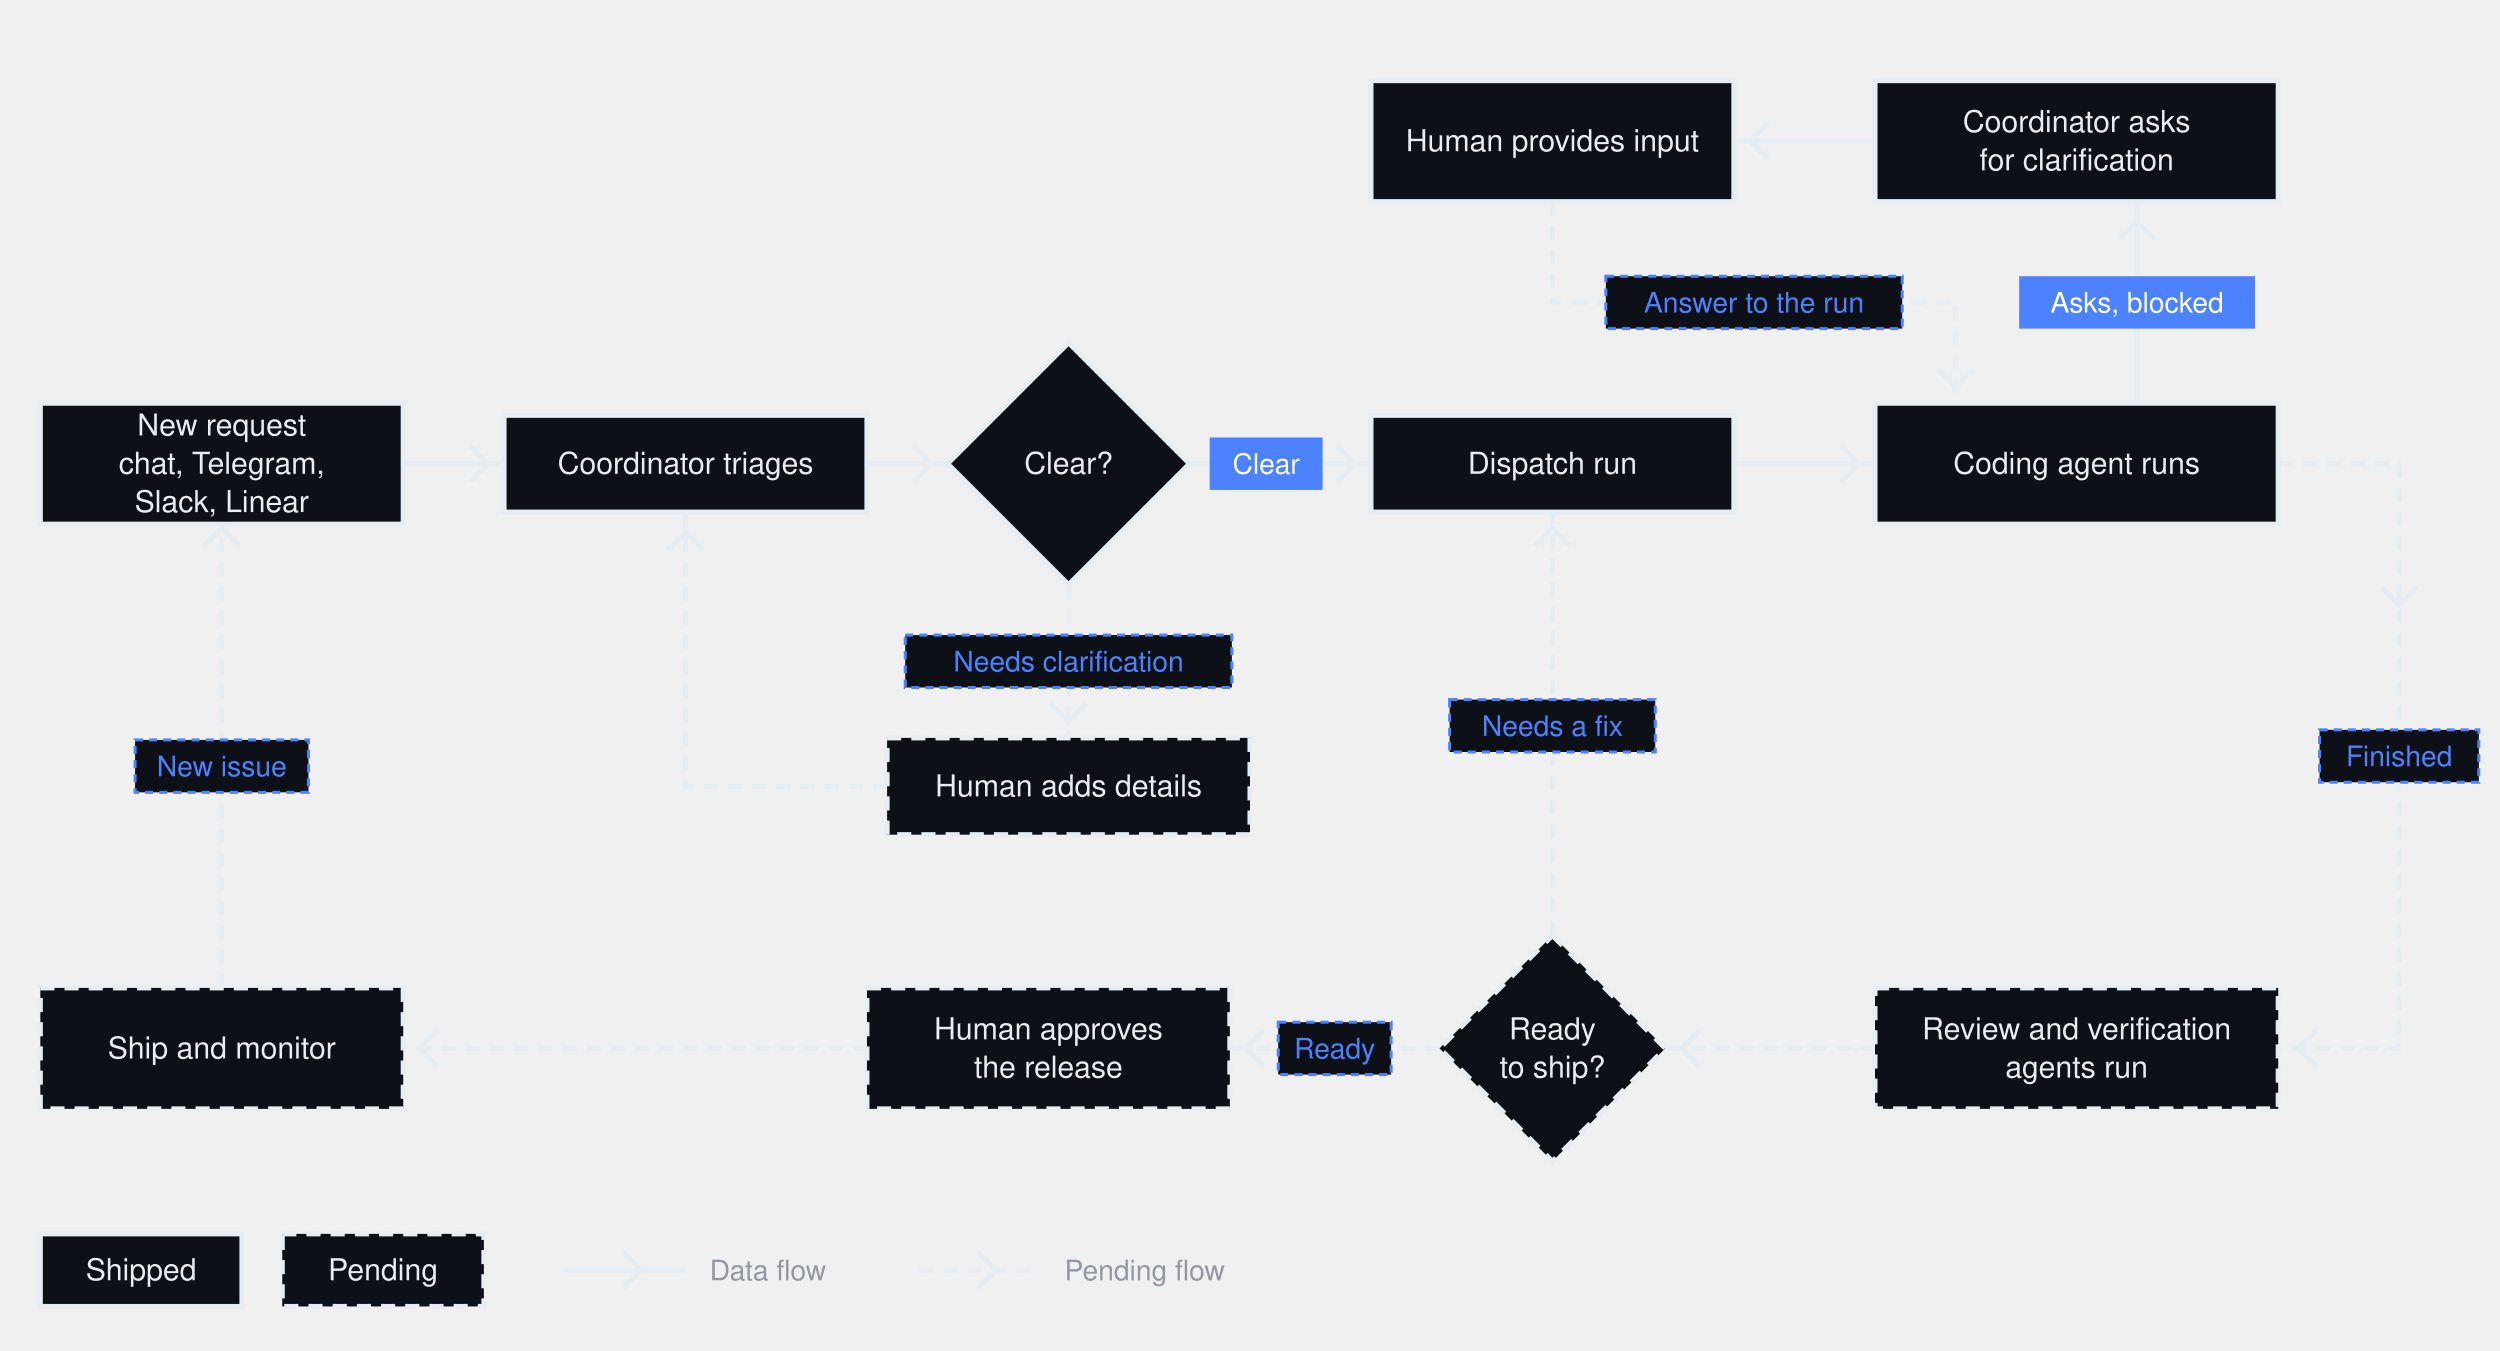
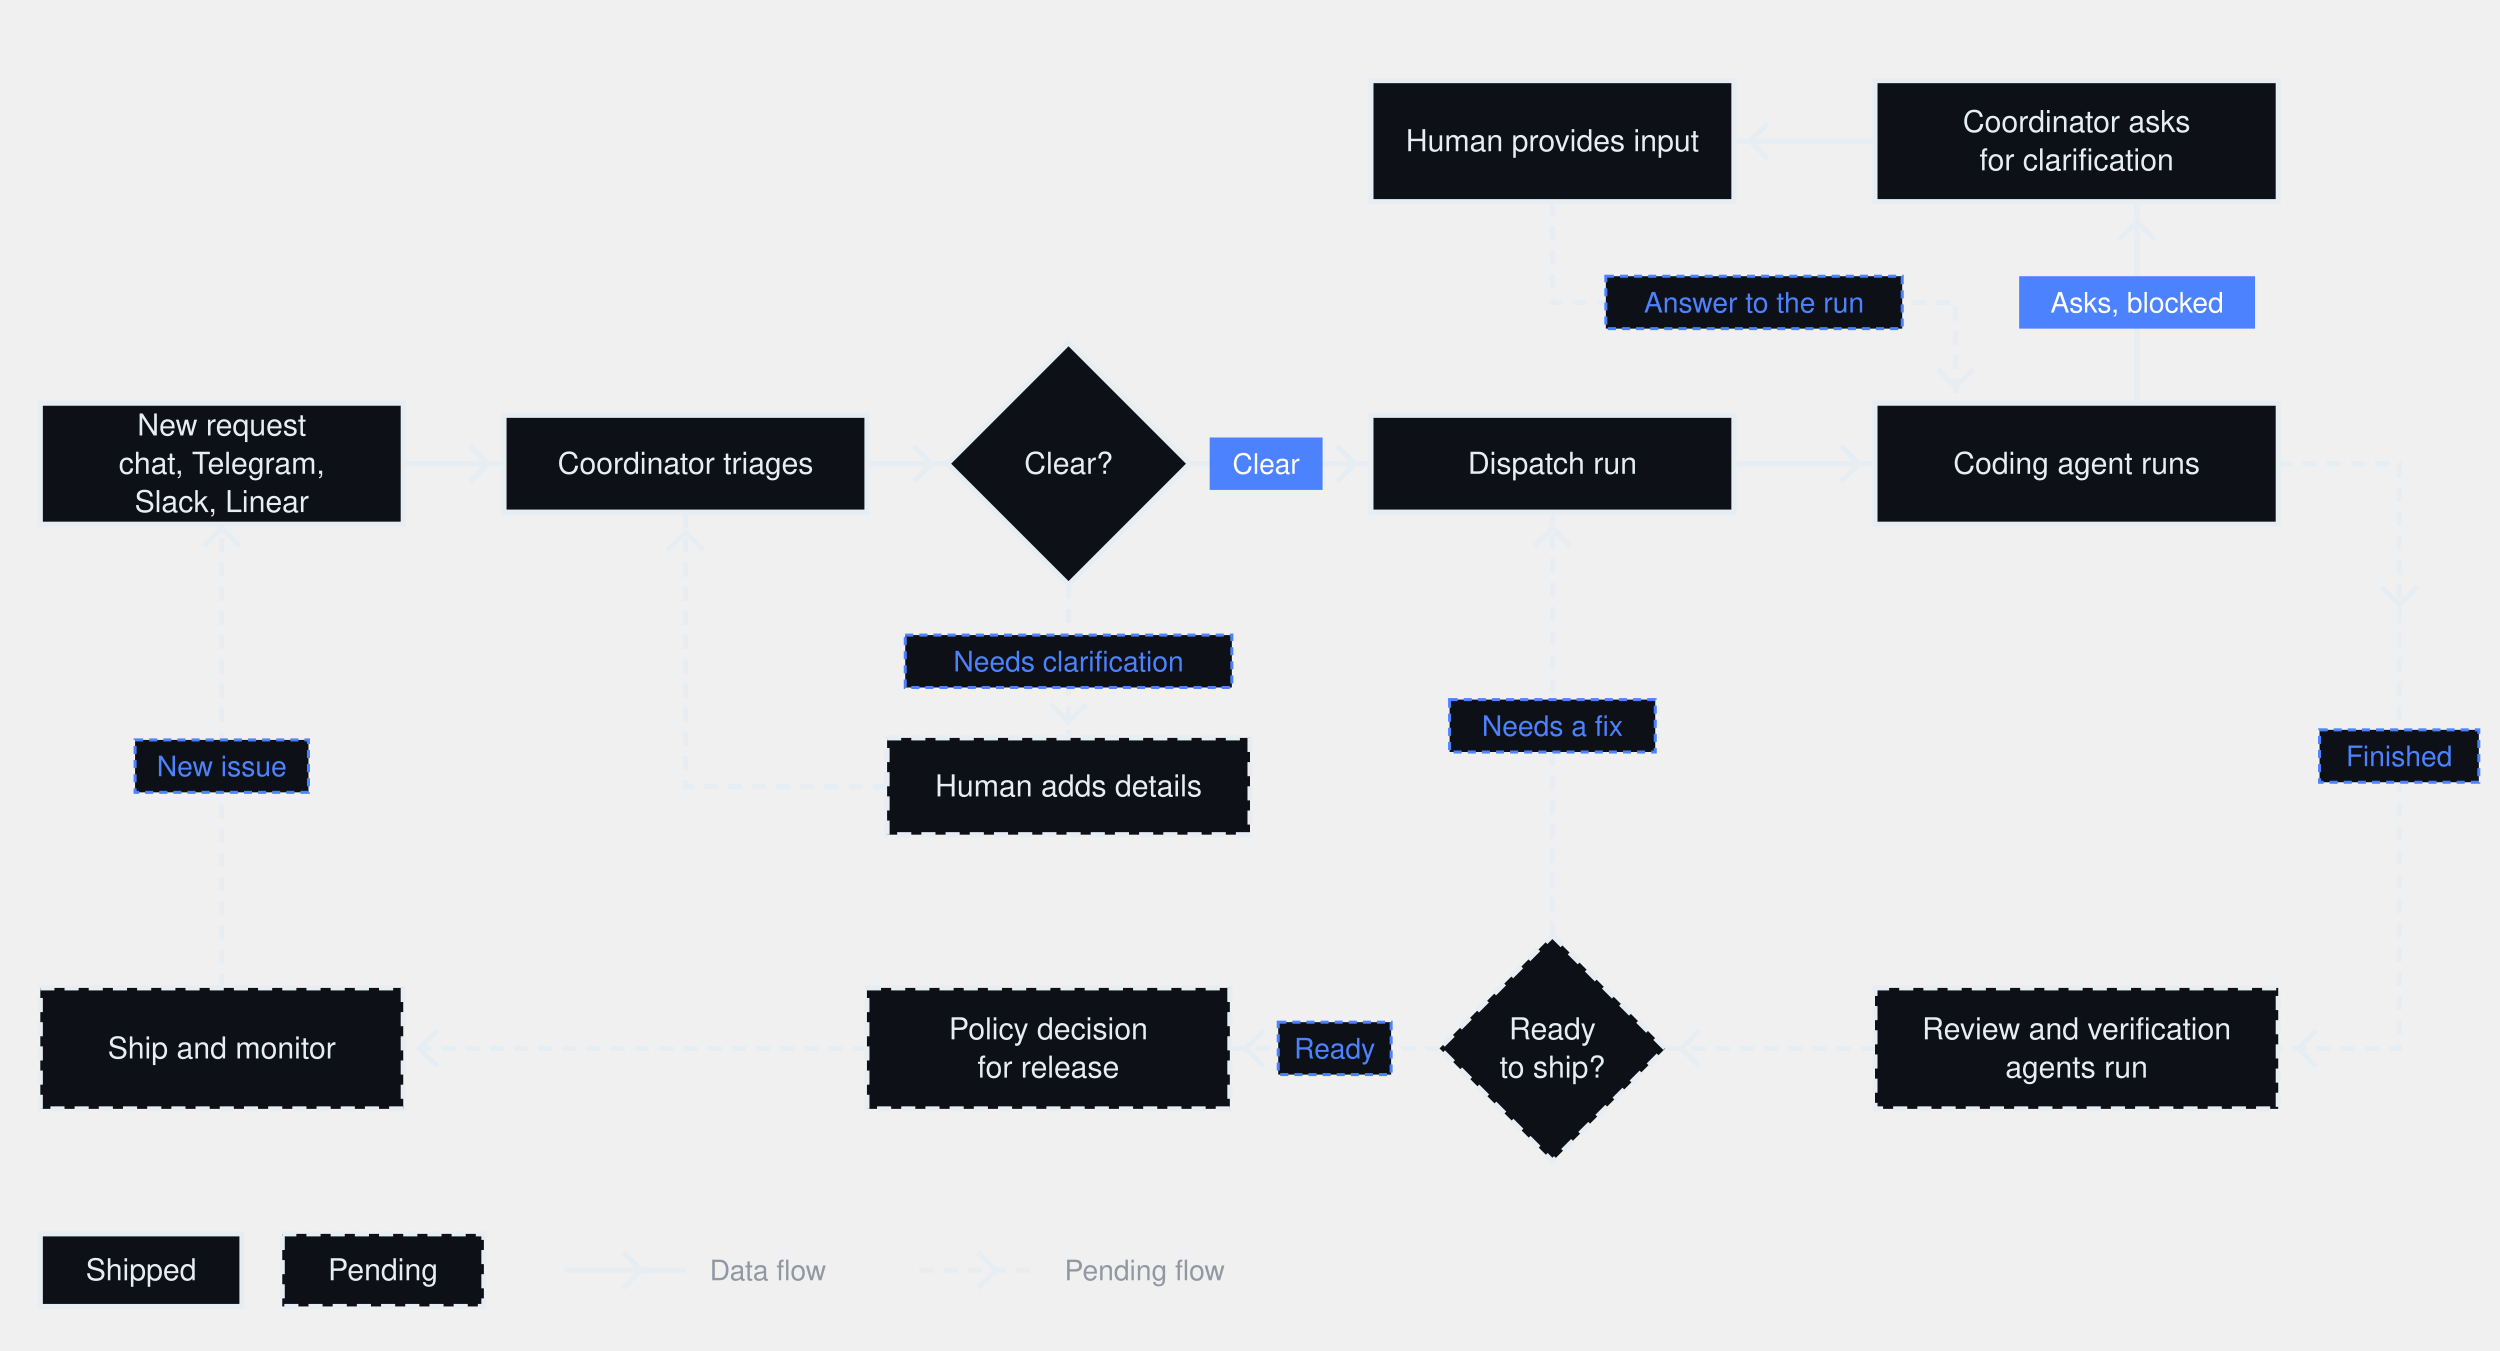
<svg xmlns="http://www.w3.org/2000/svg" width="1240" height="670" viewBox="0 0 1240 670" font-family="-apple-system, BlinkMacSystemFont, &quot;Segoe UI&quot;, Helvetica, Arial, &quot;PingFang SC&quot;, &quot;Noto Sans CJK SC&quot;, &quot;Microsoft YaHei&quot;, sans-serif" role="img" aria-label="How a task moves through Mikka">
  <path d="M200 230 L250 230" fill="none" stroke="#e6edf3" stroke-width="2.5" />
  <path d="M234 222 L242 230 L234 238" fill="none" stroke="#e6edf3" stroke-width="2.5" stroke-linecap="square" stroke-linejoin="miter" />
  <path d="M430 230 L470 230" fill="none" stroke="#e6edf3" stroke-width="2.5" />
  <path d="M454 222 L462 230 L454 238" fill="none" stroke="#e6edf3" stroke-width="2.5" stroke-linecap="square" stroke-linejoin="miter" />
  <path d="M590 230 L680 230" fill="none" stroke="#e6edf3" stroke-width="2.5" />
  <path d="M664 222 L672 230 L664 238" fill="none" stroke="#e6edf3" stroke-width="2.5" stroke-linecap="square" stroke-linejoin="miter" />
  <rect x="600" y="217" width="56" height="26" fill="#4d82ff" />
  <text x="628" y="235" text-anchor="middle" font-size="14" fill="#ffffff">Clear</text>
  <path d="M860 230 L930 230" fill="none" stroke="#e6edf3" stroke-width="2.5" />
  <path d="M914 222 L922 230 L914 238" fill="none" stroke="#e6edf3" stroke-width="2.5" stroke-linecap="square" stroke-linejoin="miter" />
  <path d="M530 290 L530 366" fill="none" stroke="#e6edf3" stroke-width="2.5" stroke-dasharray="7 5" />
  <path d="M522 350 L530 358 L538 350" fill="none" stroke="#e6edf3" stroke-width="2.5" stroke-linecap="square" stroke-linejoin="miter" />
  <rect x="449" y="315" width="162" height="26" fill="#0d1117" stroke="#4d82ff" stroke-width="1.5" stroke-dasharray="4 3" />
  <text x="530" y="333" text-anchor="middle" font-size="14" fill="#4d82ff">Needs clarification</text>
  <path d="M440 390 L340 390 L340 254" fill="none" stroke="#e6edf3" stroke-width="2.5" stroke-dasharray="7 5" />
  <path d="M332 272 L340 264 L348 272" fill="none" stroke="#e6edf3" stroke-width="2.5" stroke-linecap="square" stroke-linejoin="miter" />
  <path d="M1060 200 L1060 100" fill="none" stroke="#e6edf3" stroke-width="2.5" />
  <path d="M1052 118 L1060 110 L1068 118" fill="none" stroke="#e6edf3" stroke-width="2.5" stroke-linecap="square" stroke-linejoin="miter" />
  <rect x="1001.5" y="137" width="117" height="26" fill="#4d82ff" />
  <text x="1060" y="155" text-anchor="middle" font-size="14" fill="#ffffff">Asks, blocked</text>
  <path d="M930 70 L860 70" fill="none" stroke="#e6edf3" stroke-width="2.5" />
  <path d="M876 62 L868 70 L876 78" fill="none" stroke="#e6edf3" stroke-width="2.5" stroke-linecap="square" stroke-linejoin="miter" />
  <path d="M770 100 L770 150 L970 150 L970 200" fill="none" stroke="#e6edf3" stroke-width="2.5" stroke-dasharray="7 5" />
  <path d="M962 184 L970 192 L978 184" fill="none" stroke="#e6edf3" stroke-width="2.5" stroke-linecap="square" stroke-linejoin="miter" />
  <rect x="796.5" y="137" width="147" height="26" fill="#0d1117" stroke="#4d82ff" stroke-width="1.5" stroke-dasharray="4 3" />
  <text x="870" y="155" text-anchor="middle" font-size="14" fill="#4d82ff">Answer to the run</text>
  <path d="M1130 230 L1190 230 L1190 520 L1130 520" fill="none" stroke="#e6edf3" stroke-width="2.5" stroke-dasharray="7 5" />
  <path d="M1182 292 L1190 300 L1198 292" fill="none" stroke="#e6edf3" stroke-width="2.5" stroke-linecap="square" stroke-linejoin="miter" />
  <path d="M1148 512 L1140 520 L1148 528" fill="none" stroke="#e6edf3" stroke-width="2.5" stroke-linecap="square" stroke-linejoin="miter" />
  <rect x="1150.5" y="362" width="79" height="26" fill="#0d1117" stroke="#4d82ff" stroke-width="1.5" stroke-dasharray="4 3" />
  <text x="1190" y="380" text-anchor="middle" font-size="14" fill="#4d82ff">Finished</text>
  <path d="M930 520 L826 520" fill="none" stroke="#e6edf3" stroke-width="2.5" stroke-dasharray="7 5" />
  <path d="M842 512 L834 520 L842 528" fill="none" stroke="#e6edf3" stroke-width="2.5" stroke-linecap="square" stroke-linejoin="miter" />
  <path d="M770 464 L770 254" fill="none" stroke="#e6edf3" stroke-width="2.5" stroke-dasharray="7 5" />
  <path d="M762 270 L770 262 L778 270" fill="none" stroke="#e6edf3" stroke-width="2.5" stroke-linecap="square" stroke-linejoin="miter" />
  <rect x="719" y="347" width="102" height="26" fill="#0d1117" stroke="#4d82ff" stroke-width="1.5" stroke-dasharray="4 3" />
  <text x="770" y="365" text-anchor="middle" font-size="14" fill="#4d82ff">Needs a fix</text>
  <path d="M714 520 L610 520" fill="none" stroke="#e6edf3" stroke-width="2.5" stroke-dasharray="7 5" />
  <path d="M626 512 L618 520 L626 528" fill="none" stroke="#e6edf3" stroke-width="2.5" stroke-linecap="square" stroke-linejoin="miter" />
  <rect x="634" y="507" width="56" height="26" fill="#0d1117" stroke="#4d82ff" stroke-width="1.5" stroke-dasharray="4 3" />
  <text x="662" y="525" text-anchor="middle" font-size="14" fill="#4d82ff">Ready</text>
  <path d="M430 520 L200 520" fill="none" stroke="#e6edf3" stroke-width="2.5" stroke-dasharray="7 5" />
  <path d="M216 512 L208 520 L216 528" fill="none" stroke="#e6edf3" stroke-width="2.5" stroke-linecap="square" stroke-linejoin="miter" />
  <path d="M110 490 L110 254" fill="none" stroke="#e6edf3" stroke-width="2.5" stroke-dasharray="7 5" />
  <path d="M102 270 L110 262 L118 270" fill="none" stroke="#e6edf3" stroke-width="2.5" stroke-linecap="square" stroke-linejoin="miter" />
  <rect x="67" y="367" width="86" height="26" fill="#0d1117" stroke="#4d82ff" stroke-width="1.5" stroke-dasharray="4 3" />
  <text x="110" y="385" text-anchor="middle" font-size="14" fill="#4d82ff">New issue</text>
  <rect x="20" y="200" width="180" height="60" fill="#0d1117" stroke="#e6edf3" stroke-width="2.5" />
  <text x="110" y="216" text-anchor="middle" font-size="15" fill="#e6edf3">New request</text>
  <text x="110" y="235" text-anchor="middle" font-size="15" fill="#e6edf3">chat, Telegram,</text>
  <text x="110" y="254" text-anchor="middle" font-size="15" fill="#e6edf3">Slack, Linear</text>
  <rect x="250" y="206" width="180" height="48" fill="#0d1117" stroke="#e6edf3" stroke-width="2.5" />
  <text x="340" y="235" text-anchor="middle" font-size="15" fill="#e6edf3">Coordinator triages</text>
  <rect x="680" y="206" width="180" height="48" fill="#0d1117" stroke="#e6edf3" stroke-width="2.5" />
  <text x="770" y="235" text-anchor="middle" font-size="15" fill="#e6edf3">Dispatch run</text>
  <rect x="930" y="200" width="200" height="60" fill="#0d1117" stroke="#e6edf3" stroke-width="2.5" />
  <text x="1030" y="235" text-anchor="middle" font-size="15" fill="#e6edf3">Coding agent runs</text>
  <rect x="930" y="40" width="200" height="60" fill="#0d1117" stroke="#e6edf3" stroke-width="2.5" />
  <text x="1030" y="65.5" text-anchor="middle" font-size="15" fill="#e6edf3">Coordinator asks</text>
  <text x="1030" y="84.5" text-anchor="middle" font-size="15" fill="#e6edf3">for clarification</text>
  <rect x="680" y="40" width="180" height="60" fill="#0d1117" stroke="#e6edf3" stroke-width="2.5" />
  <text x="770" y="75" text-anchor="middle" font-size="15" fill="#e6edf3">Human provides input</text>
  <rect x="440" y="366" width="180" height="48" fill="#0d1117" stroke="#e6edf3" stroke-width="2.5" stroke-dasharray="7 5" />
  <text x="530" y="395" text-anchor="middle" font-size="15" fill="#e6edf3">Human adds details</text>
  <rect x="930" y="490" width="200" height="60" fill="#0d1117" stroke="#e6edf3" stroke-width="2.5" stroke-dasharray="7 5" />
  <text x="1030" y="515.5" text-anchor="middle" font-size="15" fill="#e6edf3">Review and verification</text>
  <text x="1030" y="534.5" text-anchor="middle" font-size="15" fill="#e6edf3">agents run</text>
  <rect x="430" y="490" width="180" height="60" fill="#0d1117" stroke="#e6edf3" stroke-width="2.5" stroke-dasharray="7 5" />
-   <text x="520" y="515.5" text-anchor="middle" font-size="15" fill="#e6edf3">Human approves</text>
-   <text x="520" y="534.5" text-anchor="middle" font-size="15" fill="#e6edf3">the release</text>
+   <text x="520" y="515.5" text-anchor="middle" font-size="15" fill="#e6edf3">Policy decision</text>
+   <text x="520" y="534.5" text-anchor="middle" font-size="15" fill="#e6edf3">for release</text>
  <rect x="20" y="490" width="180" height="60" fill="#0d1117" stroke="#e6edf3" stroke-width="2.5" stroke-dasharray="7 5" />
  <text x="110" y="525" text-anchor="middle" font-size="15" fill="#e6edf3">Ship and monitor</text>
  <polygon points="530,170 590,230 530,290 470,230" fill="#0d1117" stroke="#e6edf3" stroke-width="2.5" stroke-linejoin="miter" />
  <text x="530" y="235" text-anchor="middle" font-size="15" fill="#e6edf3">Clear?</text>
  <polygon points="770,464 826,520 770,576 714,520" fill="#0d1117" stroke="#e6edf3" stroke-width="2.5" stroke-linejoin="miter" stroke-dasharray="7 5" />
  <text x="770" y="515.5" text-anchor="middle" font-size="15" fill="#e6edf3">Ready</text>
  <text x="770" y="534.5" text-anchor="middle" font-size="15" fill="#e6edf3">to ship?</text>
  <rect x="20" y="612" width="100" height="36" fill="#0d1117" stroke="#e6edf3" stroke-width="2.5" />
  <text x="70" y="635" text-anchor="middle" font-size="15" fill="#e6edf3">Shipped</text>
  <rect x="140" y="612" width="100" height="36" fill="#0d1117" stroke="#e6edf3" stroke-width="2.5" stroke-dasharray="7 5" />
  <text x="190" y="635" text-anchor="middle" font-size="15" fill="#e6edf3">Pending</text>
  <path d="M280 630 L340 630" fill="none" stroke="#e6edf3" stroke-width="2.5" />
  <path d="M310 622 L318 630 L310 638" fill="none" stroke="#e6edf3" stroke-width="2.5" stroke-linecap="square" stroke-linejoin="miter" />
  <text x="352" y="635" font-size="14" fill="#9198a1">Data flow</text>
  <path d="M456 630 L516 630" fill="none" stroke="#e6edf3" stroke-width="2.5" stroke-dasharray="7 5" />
  <path d="M486 622 L494 630 L486 638" fill="none" stroke="#e6edf3" stroke-width="2.5" stroke-linecap="square" stroke-linejoin="miter" />
  <text x="528" y="635" font-size="14" fill="#9198a1">Pending flow</text>
</svg>
